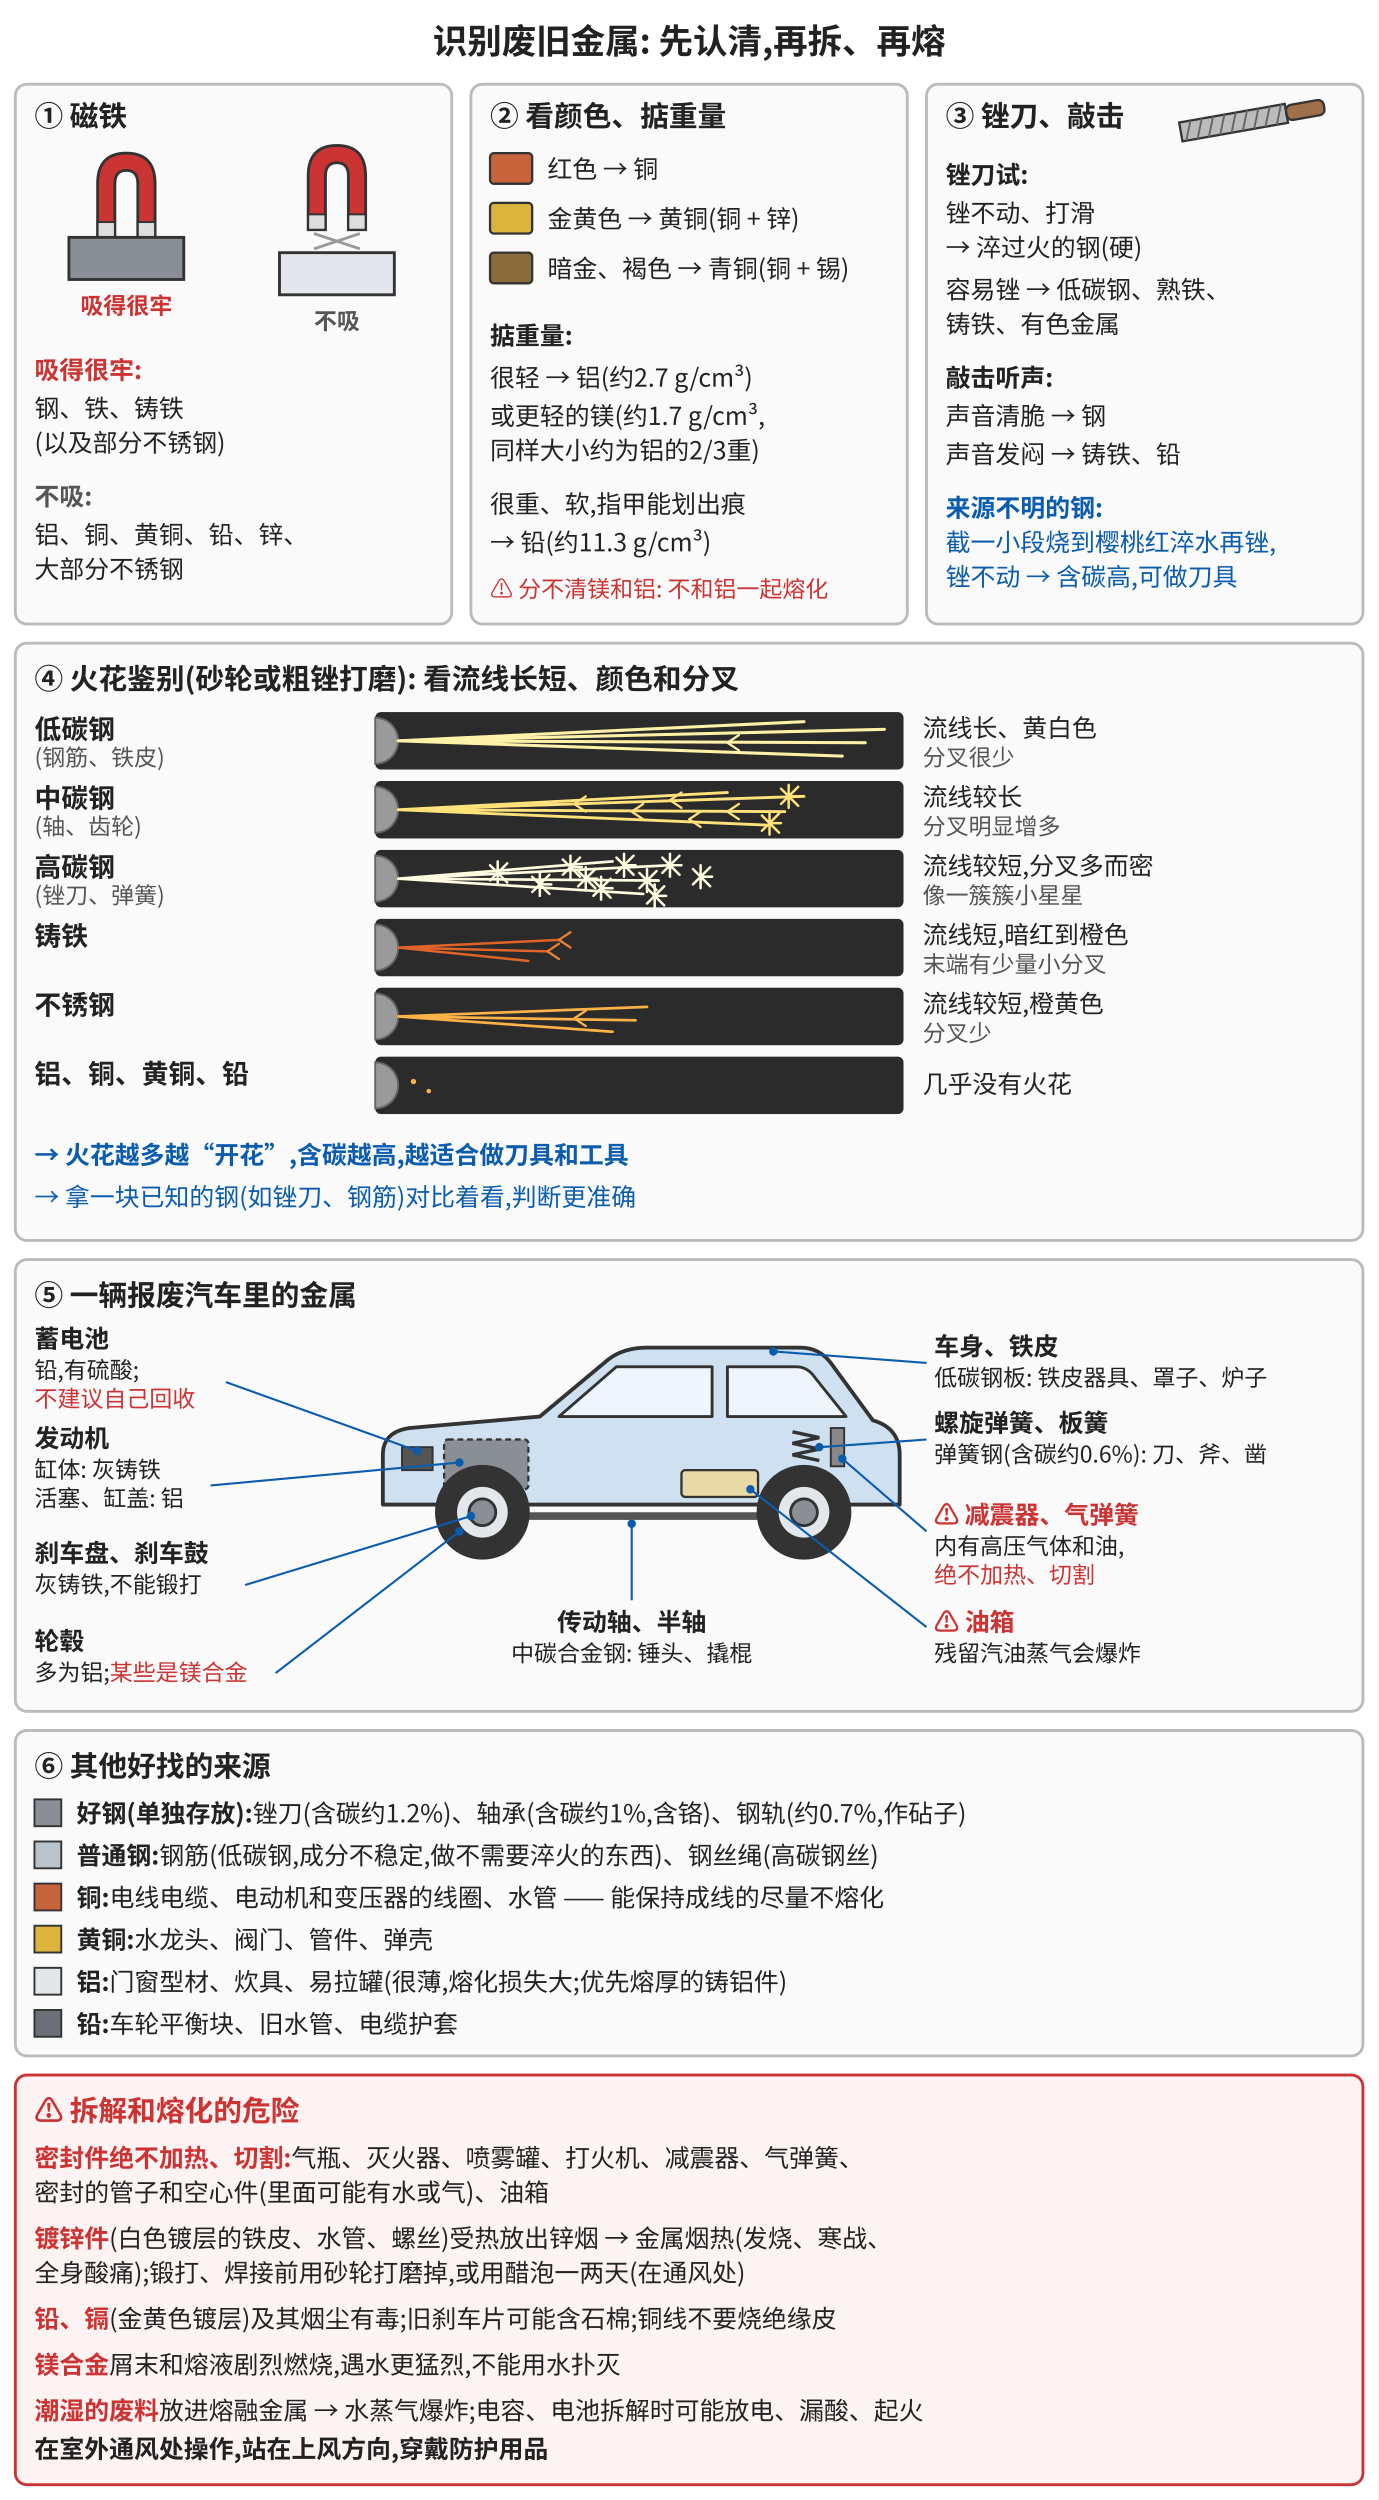
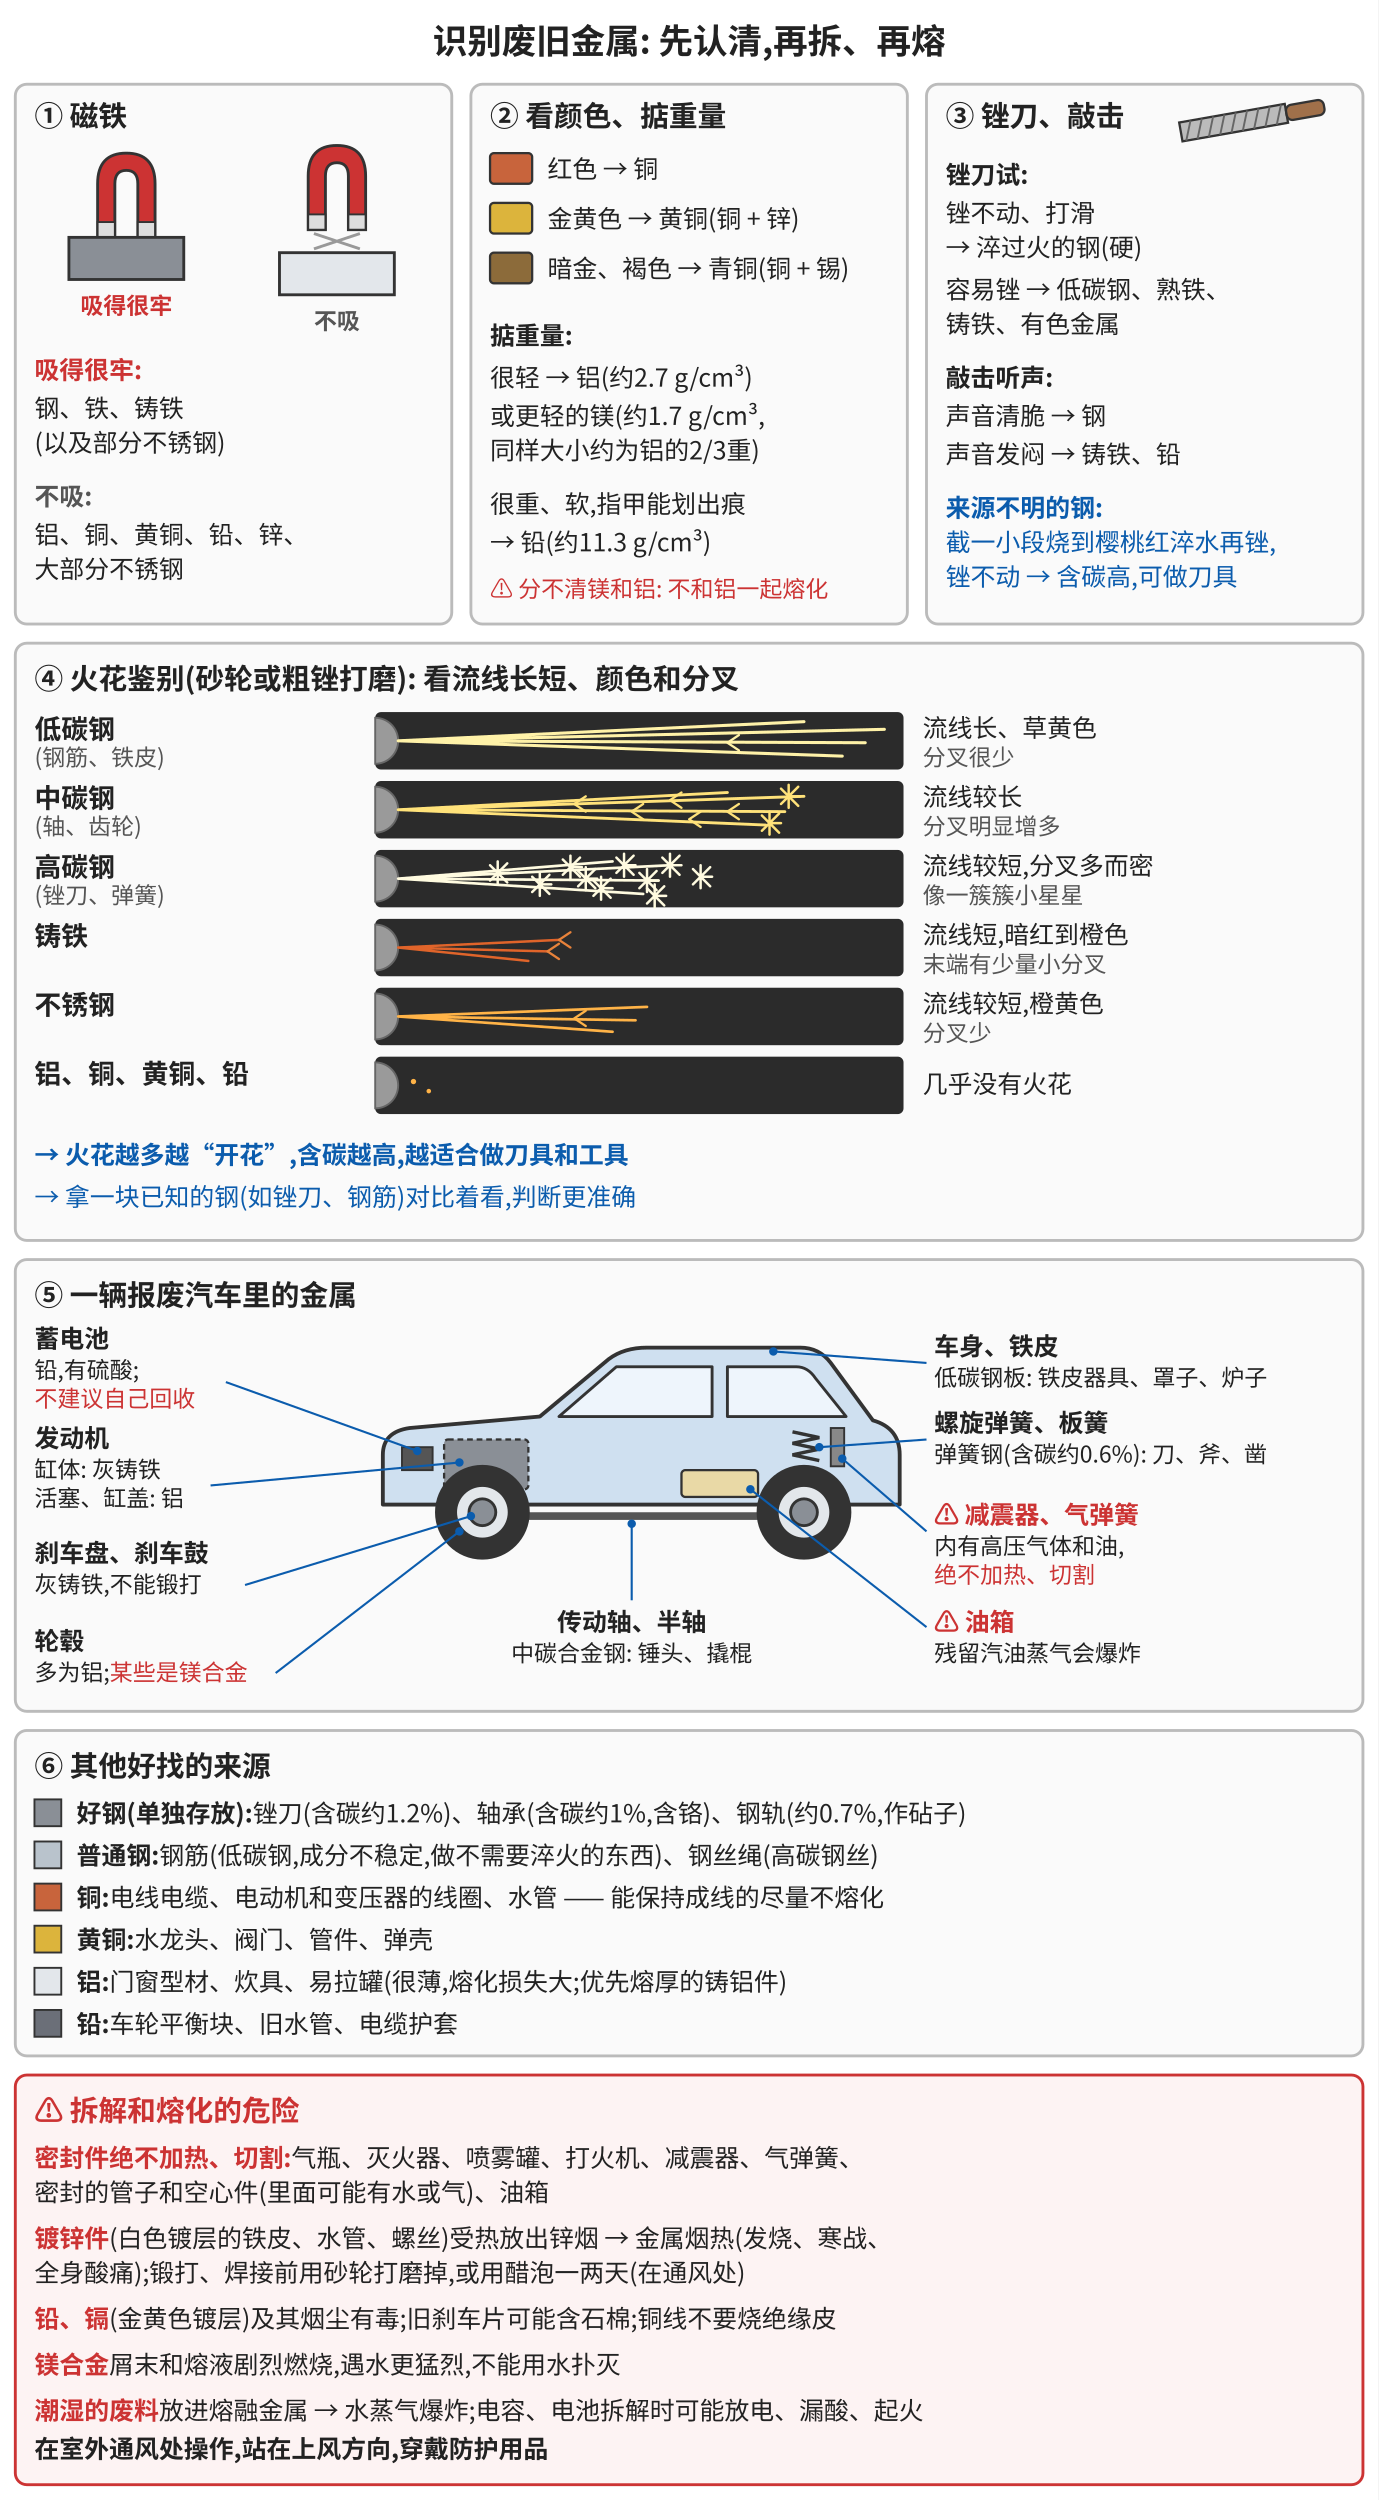
- <svg xmlns="http://www.w3.org/2000/svg" viewBox="0 0 720 1306" width="720" height="1306" role="img" aria-label="识别废旧金属。①磁铁: 吸得很牢的是钢、铁、铸铁(以及部分不锈钢);不吸的是铝、铜、黄铜、铅、锌、大部分不锈钢。②颜色: 红色是铜,金黄色是黄铜(铜加锌),暗金、褐色是青铜(铜加锡);掂重量: 很轻是铝(约2.7 g/cm³)或更轻的镁(约1.7 g/cm³),很重、软、指甲能划出痕是铅(约11.3 g/cm³)。③锉刀: 锉不动、打滑是淬过火的钢,容易锉是低碳钢、熟铁、铸铁、有色金属;敲击声音清脆是钢,发闷是铸铁、铅;来源不明的钢截一小段加热到樱桃红淬水,锉不动说明含碳量高,可做刀具,能锉动是低碳钢。④火花鉴别(砂轮或粗锉打磨): 低碳钢(钢筋、铁皮)流线长、黄白色,分叉很少;中碳钢(轴、齿轮)流线较长,分叉明显增多;高碳钢(锉刀、弹簧)流线较短,分叉多而密,像一簇簇小星星;铸铁流线短,暗红到橙色,末端有少量小分叉;不锈钢流线较短,橙黄色,分叉少;铝、铜、黄铜、铅几乎没有火花;火花越开花含碳越高,拿已知的钢对比着看。⑤汽车里的金属: 蓄电池是铅,有硫酸,不建议自己回收;发动机缸体是灰铸铁,活塞、缸盖是铝;刹车盘、刹车鼓是灰铸铁,不能锻打;轮毂多为铝,某些是镁合金;车身是低碳钢板;板簧、螺旋弹簧是弹簧钢(含碳约0.6%),做刀、斧、凿;减震器、气弹簧内有高压气体和油,绝不加热或切割;油箱残留汽油蒸气会爆炸;传动轴、半轴是中碳合金钢,做锤头、撬棍。⑥其他来源: 锉刀(含碳约1.2%)、轴承(含碳约1%,含铬)、钢轨(含碳约0.7%,截一段作砧子)是好钢;钢筋是低碳钢,钢丝绳是高碳钢丝;铜来自电线电缆、电动机和变压器线圈、水管;黄铜来自水龙头、阀门、管件、弹壳;铝来自门窗型材、炊具、易拉罐;铅来自车轮平衡块、旧水管、电缆护套。危险: 气瓶、灭火器、喷雾罐、打火机、减震器、气弹簧、密封管子和空心件、油箱绝不加热或切割;镀锌件受热放出锌烟引起金属烟热,先用砂轮打磨掉或用醋泡一两天;铅、镉有毒,旧刹车片可能含石棉;镁合金燃烧遇水更猛,不能用水扑灭;潮湿废料放进熔融金属会水蒸气爆炸;电容、蓄电池、锂电池可能放电、漏酸、起火;铜线不要烧绝缘皮;在室外通风处、站在上风方向操作" font-family="'Noto Sans CJK SC','PingFang SC','Microsoft YaHei',sans-serif">
+ <svg xmlns="http://www.w3.org/2000/svg" viewBox="0 0 720 1306" width="720" height="1306" role="img" aria-label="识别废旧金属。①磁铁: 吸得很牢的是钢、铁、铸铁(以及部分不锈钢);不吸的是铝、铜、黄铜、铅、锌、大部分不锈钢。②颜色: 红色是铜,金黄色是黄铜(铜加锌),暗金、褐色是青铜(铜加锡);掂重量: 很轻是铝(约2.7 g/cm³)或更轻的镁(约1.7 g/cm³),很重、软、指甲能划出痕是铅(约11.3 g/cm³)。③锉刀: 锉不动、打滑是淬过火的钢,容易锉是低碳钢、熟铁、铸铁、有色金属;敲击声音清脆是钢,发闷是铸铁、铅;来源不明的钢截一小段加热到樱桃红淬水,锉不动说明含碳量高,可做刀具,能锉动是低碳钢。④火花鉴别(砂轮或粗锉打磨): 低碳钢(钢筋、铁皮)流线长、草黄色,分叉很少;中碳钢(轴、齿轮)流线较长,分叉明显增多;高碳钢(锉刀、弹簧)流线较短,分叉多而密,像一簇簇小星星;铸铁流线短,暗红到橙色,末端有少量小分叉;不锈钢流线较短,橙黄色,分叉少;铝、铜、黄铜、铅几乎没有火花;火花越开花含碳越高,拿已知的钢对比着看。⑤汽车里的金属: 蓄电池是铅,有硫酸,不建议自己回收;发动机缸体是灰铸铁,活塞、缸盖是铝;刹车盘、刹车鼓是灰铸铁,不能锻打;轮毂多为铝,某些是镁合金;车身是低碳钢板;板簧、螺旋弹簧是弹簧钢(含碳约0.6%),做刀、斧、凿;减震器、气弹簧内有高压气体和油,绝不加热或切割;油箱残留汽油蒸气会爆炸;传动轴、半轴是中碳合金钢,做锤头、撬棍。⑥其他来源: 锉刀(含碳约1.2%)、轴承(含碳约1%,含铬)、钢轨(含碳约0.7%,截一段作砧子)是好钢;钢筋是低碳钢,钢丝绳是高碳钢丝;铜来自电线电缆、电动机和变压器线圈、水管;黄铜来自水龙头、阀门、管件、弹壳;铝来自门窗型材、炊具、易拉罐;铅来自车轮平衡块、旧水管、电缆护套。危险: 气瓶、灭火器、喷雾罐、打火机、减震器、气弹簧、密封管子和空心件、油箱绝不加热或切割;镀锌件受热放出锌烟引起金属烟热,先用砂轮打磨掉或用醋泡一两天;铅、镉有毒,旧刹车片可能含石棉;镁合金燃烧遇水更猛,不能用水扑灭;潮湿废料放进熔融金属会水蒸气爆炸;电容、蓄电池、锂电池可能放电、漏酸、起火;铜线不要烧绝缘皮;在室外通风处、站在上风方向操作" font-family="'Noto Sans CJK SC','PingFang SC','Microsoft YaHei',sans-serif">
  <rect width="100%" height="100%" fill="#fff" />
  <defs>
    <g id="mag">
      <path d="M-15,40 V12 Q-15,-4 0,-4 Q15,-4 15,12 V40 H6 V12 Q6,5 0,5 Q-6,5 -6,12 V40 Z" fill="#c33" stroke="#333" stroke-width="1.5" />
      <rect x="-15" y="32" width="9" height="8" fill="#ddd" stroke="#333" stroke-width="1" />
      <rect x="6" y="32" width="9" height="8" fill="#ddd" stroke="#333" stroke-width="1" />
    </g>
    <g id="star" stroke-width="1.3" stroke-linecap="round">
      <path d="M0,0 L5,-5 M0,0 L6,0 M0,0 L5,5 M0,0 L0,-6 M0,0 L0,6 M0,0 L-4,-4 M0,0 L-4,4" />
    </g>
    <g id="fork" stroke-width="1.2" stroke-linecap="round">
      <path d="M0,0 L6,-4 M0,0 L6,4" />
    </g>
  </defs>
  <g fill="#222">
    <text x="360" y="28" font-size="18" font-weight="bold" text-anchor="middle">识别废旧金属: 先认清,再拆、再熔</text>
    <rect x="8" y="44" width="228" height="282" rx="6" fill="#fafafa" stroke="#bbb" stroke-width="1.5" />
    <text x="18" y="66" font-size="15" font-weight="bold">① 磁铁</text>
    <use href="#mag" x="66" y="84" />
    <rect x="36" y="124" width="60" height="22" fill="#8a8f96" stroke="#333" stroke-width="1.5" />
    <text x="66" y="164" font-size="12" text-anchor="middle" fill="#c33" font-weight="bold">吸得很牢</text>
    <use href="#mag" x="176" y="80" />
    <rect x="146" y="132" width="60" height="22" fill="#e3e7eb" stroke="#333" stroke-width="1.5" />
    <path d="M164,122 L188,130 M188,122 L164,130" stroke="#999" stroke-width="1.5" />
    <text x="176" y="172" font-size="12" text-anchor="middle" fill="#555" font-weight="bold">不吸</text>
    <g font-size="13">
      <text x="18" y="198" font-weight="bold" fill="#c33">吸得很牢:</text>
      <text x="18" y="218">钢、铁、铸铁</text>
      <text x="18" y="236">(以及部分不锈钢)</text>
      <text x="18" y="264" font-weight="bold" fill="#555">不吸:</text>
      <text x="18" y="284">铝、铜、黄铜、铅、锌、</text>
      <text x="18" y="302">大部分不锈钢</text>
    </g>
    <rect x="246" y="44" width="228" height="282" rx="6" fill="#fafafa" stroke="#bbb" stroke-width="1.5" />
    <text x="256" y="66" font-size="15" font-weight="bold">② 看颜色、掂重量</text>
    <g stroke="#333" stroke-width="1.2">
      <rect x="256" y="80" width="22" height="16" rx="2" fill="#c8643c" />
      <rect x="256" y="106" width="22" height="16" rx="2" fill="#dcb43c" />
      <rect x="256" y="132" width="22" height="16" rx="2" fill="#8c6b3a" />
    </g>
    <g font-size="13">
      <text x="286" y="93">红色 → 铜</text>
      <text x="286" y="119">金黄色 → 黄铜(铜 + 锌)</text>
      <text x="286" y="145">暗金、褐色 → 青铜(铜 + 锡)</text>
      <text x="256" y="180" font-weight="bold">掂重量:</text>
      <text x="256" y="202">很轻 → 铝(约2.7 g/cm³)</text>
      <text x="256" y="222">或更轻的镁(约1.7 g/cm³,</text>
      <text x="256" y="240">同样大小约为铝的2/3重)</text>
      <text x="256" y="268">很重、软,指甲能划出痕</text>
      <text x="256" y="288">→ 铅(约11.3 g/cm³)</text>
    </g>
    <text x="256" y="312" font-size="12" fill="#c33">⚠ 分不清镁和铝: 不和铝一起熔化</text>
    <rect x="484" y="44" width="228" height="282" rx="6" fill="#fafafa" stroke="#bbb" stroke-width="1.5" />
    <text x="494" y="66" font-size="15" font-weight="bold">③ 锉刀、敲击</text>
    <g transform="translate(616,64) rotate(-10)">
      <rect x="0" y="0" width="56" height="10" fill="#bbb" stroke="#333" stroke-width="1.2" />
      <path d="M6,0 L2,10 M12,0 L8,10 M18,0 L14,10 M24,0 L20,10 M30,0 L26,10 M36,0 L32,10 M42,0 L38,10 M48,0 L44,10 M54,0 L50,10" stroke="#666" stroke-width="1" />
      <rect x="56" y="1" width="20" height="8" rx="3" fill="#a0704a" stroke="#333" stroke-width="1.2" />
    </g>
    <g font-size="13">
      <text x="494" y="96" font-weight="bold">锉刀试:</text>
      <text x="494" y="116">锉不动、打滑</text>
      <text x="494" y="134">→ 淬过火的钢(硬)</text>
      <text x="494" y="156">容易锉 → 低碳钢、熟铁、</text>
      <text x="494" y="174">铸铁、有色金属</text>
      <text x="494" y="202" font-weight="bold">敲击听声:</text>
      <text x="494" y="222">声音清脆 → 钢</text>
      <text x="494" y="242">声音发闷 → 铸铁、铅</text>
      <text x="494" y="270" font-weight="bold" fill="#0b5cad">来源不明的钢:</text>
      <text x="494" y="288" fill="#0b5cad">截一小段烧到樱桃红淬水再锉,</text>
      <text x="494" y="306" fill="#0b5cad">锉不动 → 含碳高,可做刀具</text>
    </g>
    <rect x="8" y="336" width="704" height="312" rx="6" fill="#fafafa" stroke="#bbb" stroke-width="1.5" />
    <text x="18" y="360" font-size="15" font-weight="bold">④ 火花鉴别(砂轮或粗锉打磨): 看流线长短、颜色和分叉</text>
    <g stroke="none">
      <rect x="196" y="372" width="276" height="30" rx="3" fill="#2b2b2b" />
      <rect x="196" y="408" width="276" height="30" rx="3" fill="#2b2b2b" />
      <rect x="196" y="444" width="276" height="30" rx="3" fill="#2b2b2b" />
      <rect x="196" y="480" width="276" height="30" rx="3" fill="#2b2b2b" />
      <rect x="196" y="516" width="276" height="30" rx="3" fill="#2b2b2b" />
      <rect x="196" y="552" width="276" height="30" rx="3" fill="#2b2b2b" />
    </g>
    <g fill="#9a9a9a" stroke="#666" stroke-width="1">
      <path d="M196,375 A12,12 0 0 1 196,399 Z" />
      <path d="M196,411 A12,12 0 0 1 196,435 Z" />
      <path d="M196,447 A12,12 0 0 1 196,471 Z" />
      <path d="M196,483 A12,12 0 0 1 196,507 Z" />
      <path d="M196,519 A12,12 0 0 1 196,543 Z" />
      <path d="M196,555 A12,12 0 0 1 196,579 Z" />
    </g>
    <g stroke="#fff2a8" stroke-width="1.6" stroke-linecap="round" fill="none">
      <path d="M208,387 L462,381 M208,387 L452,388 M208,387 L440,395 M208,387 L420,377" />
    </g>
    <use href="#fork" x="380" y="388" stroke="#fff2a8" />
    <g stroke="#ffe27a" stroke-width="1.5" stroke-linecap="round" fill="none">
      <path d="M208,423 L420,416 M208,423 L410,424 M208,423 L400,431 M208,423 L380,414" />
    </g>
    <g stroke="#ffe27a">
      <use href="#fork" x="300" y="420" />
      <use href="#fork" x="350" y="418" />
      <use href="#fork" x="330" y="424" />
      <use href="#fork" x="380" y="424" />
      <use href="#fork" x="360" y="428" />
      <use href="#star" x="412" y="416" />
      <use href="#star" x="402" y="430" />
    </g>
    <g stroke="#fffbe0" stroke-width="1.4" stroke-linecap="round" fill="none">
      <path d="M208,459 L350,452 M208,459 L344,460 M208,459 L336,467 M208,459 L320,450" />
    </g>
    <g stroke="#fffbe0">
      <use href="#star" x="260" y="456" />
      <use href="#star" x="282" y="462" />
      <use href="#star" x="298" y="453" />
      <use href="#star" x="314" y="464" />
      <use href="#star" x="326" y="452" />
      <use href="#star" x="338" y="460" />
      <use href="#star" x="350" y="452" />
      <use href="#star" x="342" y="468" />
      <use href="#star" x="366" y="458" />
      <use href="#star" x="306" y="459" />
    </g>
    <g stroke="#e0642a" stroke-width="1.3" stroke-linecap="round" fill="none">
      <path d="M208,495 L292,491 M208,495 L286,497 M208,495 L276,502" />
    </g>
    <g stroke="#e8823a">
      <use href="#fork" x="292" y="491" />
      <use href="#fork" x="286" y="497" />
    </g>
    <g stroke="#ffb347" stroke-width="1.4" stroke-linecap="round" fill="none">
      <path d="M208,531 L338,526 M208,531 L332,533 M208,531 L320,539" />
    </g>
    <use href="#fork" x="300" y="532" stroke="#ffb347" />
    <g fill="#ffb347">
      <circle cx="216" cy="565" r="1.4" />
      <circle cx="224" cy="570" r="1.2" />
    </g>
    <g font-size="14" font-weight="bold">
      <text x="18" y="386">低碳钢</text>
      <text x="18" y="422">中碳钢</text>
      <text x="18" y="458">高碳钢</text>
      <text x="18" y="494">铸铁</text>
      <text x="18" y="530">不锈钢</text>
      <text x="18" y="566">铝、铜、黄铜、铅</text>
    </g>
    <g font-size="12" fill="#555">
      <text x="18" y="400">(钢筋、铁皮)</text>
      <text x="18" y="436">(轴、齿轮)</text>
      <text x="18" y="472">(锉刀、弹簧)</text>
    </g>
    <g font-size="13">
-       <text x="482" y="385">流线长、黄白色</text>
+       <text x="482" y="385">流线长、草黄色</text>
      <text x="482" y="400" fill="#555" font-size="12">分叉很少</text>
      <text x="482" y="421">流线较长</text>
      <text x="482" y="436" fill="#555" font-size="12">分叉明显增多</text>
      <text x="482" y="457">流线较短,分叉多而密</text>
      <text x="482" y="472" fill="#555" font-size="12">像一簇簇小星星</text>
      <text x="482" y="493">流线短,暗红到橙色</text>
      <text x="482" y="508" fill="#555" font-size="12">末端有少量小分叉</text>
      <text x="482" y="529">流线较短,橙黄色</text>
      <text x="482" y="544" fill="#555" font-size="12">分叉少</text>
      <text x="482" y="571">几乎没有火花</text>
    </g>
    <g font-size="13">
      <text x="18" y="608" fill="#0b5cad" font-weight="bold">→ 火花越多越“开花”,含碳越高,越适合做刀具和工具</text>
      <text x="18" y="630" fill="#0b5cad">→ 拿一块已知的钢(如锉刀、钢筋)对比着看,判断更准确</text>
    </g>
    <rect x="8" y="658" width="704" height="236" rx="6" fill="#fafafa" stroke="#bbb" stroke-width="1.5" />
    <text x="18" y="682" font-size="15" font-weight="bold">⑤ 一辆报废汽车里的金属</text>
    <path d="M200,786 V760 Q200,748 214,746 L282,740 L318,710 Q326,704 338,704 L418,704 Q428,704 434,712 L456,742 Q470,746 470,760 V786 Z" fill="#cfe0f0" stroke="#333" stroke-width="2" stroke-linejoin="round" />
    <path d="M292,740 L322,714 H372 V740 Z M380,714 H416 Q422,714 426,720 L442,740 H380 Z" fill="#eef5fc" stroke="#333" stroke-width="1.5" stroke-linejoin="round" />
    <rect x="232" y="752" width="44" height="26" rx="2" fill="#8a8f96" stroke="#333" stroke-width="1.2" stroke-dasharray="3 2" />
    <rect x="210" y="756" width="16" height="12" fill="#555" stroke="#333" stroke-width="1" />
    <path d="M262,792 H410" stroke="#555" stroke-width="4" />
    <rect x="356" y="768" width="40" height="14" rx="2" fill="#e9d9a6" stroke="#333" stroke-width="1.2" />
    <path d="M414,748 L428,751 L414,754 L428,757 L414,760 L428,763" fill="none" stroke="#333" stroke-width="1.8" />
    <rect x="434" y="746" width="7" height="20" fill="#888" stroke="#333" stroke-width="1" />
    <g stroke="#333" stroke-width="1.5">
      <circle cx="252" cy="790" r="24" fill="#333" />
      <circle cx="252" cy="790" r="14" fill="#e3e7eb" />
      <circle cx="252" cy="790" r="7" fill="#8a8f96" />
      <circle cx="420" cy="790" r="24" fill="#333" />
      <circle cx="420" cy="790" r="14" fill="#e3e7eb" />
      <circle cx="420" cy="790" r="7" fill="#8a8f96" />
    </g>
    <g stroke="#0b5cad" stroke-width="1.1" fill="none">
      <path d="M118,722 L218,758" />
      <path d="M110,776 L240,764" />
      <path d="M128,828 L246,792" />
      <path d="M144,874 L240,800" />
      <path d="M484,712 L404,706" />
      <path d="M484,752 L428,756" />
      <path d="M484,800 L440,762" />
      <path d="M484,850 L392,778" />
      <path d="M330,836 L330,796" />
    </g>
    <g fill="#0b5cad">
      <circle cx="218" cy="758" r="2.2" />
      <circle cx="240" cy="764" r="2.2" />
      <circle cx="246" cy="792" r="2.2" />
      <circle cx="240" cy="800" r="2.2" />
      <circle cx="404" cy="706" r="2.2" />
      <circle cx="428" cy="756" r="2.2" />
      <circle cx="440" cy="762" r="2.2" />
      <circle cx="392" cy="778" r="2.2" />
      <circle cx="330" cy="796" r="2.2" />
    </g>
    <g font-size="13">
      <text x="18" y="704" font-weight="bold">蓄电池</text>
      <text x="18" y="720" font-size="12">铅,有硫酸;</text>
      <text x="18" y="735" font-size="12" fill="#c33">不建议自己回收</text>
      <text x="18" y="756" font-weight="bold">发动机</text>
      <text x="18" y="772" font-size="12">缸体: 灰铸铁</text>
      <text x="18" y="787" font-size="12">活塞、缸盖: 铝</text>
      <text x="18" y="816" font-weight="bold">刹车盘、刹车鼓</text>
      <text x="18" y="832" font-size="12">灰铸铁,不能锻打</text>
      <text x="18" y="862" font-weight="bold">轮毂</text>
      <text x="18" y="878" font-size="12">多为铝;<tspan fill="#c33">某些是镁合金</tspan>
      </text>
    </g>
    <g font-size="13">
      <text x="488" y="708" font-weight="bold">车身、铁皮</text>
      <text x="488" y="724" font-size="12">低碳钢板: 铁皮器具、罩子、炉子</text>
      <text x="488" y="748" font-weight="bold">螺旋弹簧、板簧</text>
      <text x="488" y="764" font-size="12">弹簧钢(含碳约0.6%): 刀、斧、凿</text>
      <text x="488" y="796" font-weight="bold" fill="#c33">⚠ 减震器、气弹簧</text>
      <text x="488" y="812" font-size="12">内有高压气体和油,</text>
      <text x="488" y="827" font-size="12" fill="#c33">绝不加热、切割</text>
      <text x="488" y="852" font-weight="bold" fill="#c33">⚠ 油箱</text>
      <text x="488" y="868" font-size="12">残留汽油蒸气会爆炸</text>
    </g>
    <g font-size="13" text-anchor="middle">
      <text x="330" y="852" font-weight="bold">传动轴、半轴</text>
      <text x="330" y="868" font-size="12">中碳合金钢: 锤头、撬棍</text>
    </g>
    <rect x="8" y="904" width="704" height="170" rx="6" fill="#fafafa" stroke="#bbb" stroke-width="1.5" />
    <text x="18" y="928" font-size="15" font-weight="bold">⑥ 其他好找的来源</text>
    <g stroke="#333" stroke-width="1">
      <rect x="18" y="940" width="14" height="14" fill="#8a8f96" />
      <rect x="18" y="962" width="14" height="14" fill="#b9c3cc" />
      <rect x="18" y="984" width="14" height="14" fill="#c8643c" />
      <rect x="18" y="1006" width="14" height="14" fill="#dcb43c" />
      <rect x="18" y="1028" width="14" height="14" fill="#e3e7eb" />
      <rect x="18" y="1050" width="14" height="14" fill="#6b6f78" />
    </g>
    <g font-size="13">
      <text x="40" y="952">
        <tspan font-weight="bold">好钢(单独存放): </tspan>锉刀(含碳约1.2%)、轴承(含碳约1%,含铬)、钢轨(约0.7%,作砧子)</text>
      <text x="40" y="974">
        <tspan font-weight="bold">普通钢: </tspan>钢筋(低碳钢,成分不稳定,做不需要淬火的东西)、钢丝绳(高碳钢丝)</text>
      <text x="40" y="996">
        <tspan font-weight="bold">铜: </tspan>电线电缆、电动机和变压器的线圈、水管 —— 能保持成线的尽量不熔化</text>
      <text x="40" y="1018">
        <tspan font-weight="bold">黄铜: </tspan>水龙头、阀门、管件、弹壳</text>
      <text x="40" y="1040">
        <tspan font-weight="bold">铝: </tspan>门窗型材、炊具、易拉罐(很薄,熔化损失大;优先熔厚的铸铝件)</text>
      <text x="40" y="1062">
        <tspan font-weight="bold">铅: </tspan>车轮平衡块、旧水管、电缆护套</text>
    </g>
    <rect x="8" y="1084" width="704" height="214" rx="6" fill="#fdf3f3" stroke="#c33" stroke-width="1.5" />
    <text x="18" y="1108" font-size="15" font-weight="bold" fill="#c33">⚠ 拆解和熔化的危险</text>
    <g font-size="13">
      <text x="18" y="1132">
        <tspan font-weight="bold" fill="#c33">密封件绝不加热、切割: </tspan>气瓶、灭火器、喷雾罐、打火机、减震器、气弹簧、</text>
      <text x="18" y="1150">密封的管子和空心件(里面可能有水或气)、油箱</text>
      <text x="18" y="1174">
        <tspan font-weight="bold" fill="#c33">镀锌件</tspan>(白色镀层的铁皮、水管、螺丝)受热放出锌烟 → 金属烟热(发烧、寒战、</text>
      <text x="18" y="1192">全身酸痛);锻打、焊接前用砂轮打磨掉,或用醋泡一两天(在通风处)</text>
      <text x="18" y="1216">
        <tspan font-weight="bold" fill="#c33">铅、镉</tspan>(金黄色镀层)及其烟尘有毒;旧刹车片可能含石棉;铜线不要烧绝缘皮</text>
      <text x="18" y="1240">
        <tspan font-weight="bold" fill="#c33">镁合金</tspan>屑末和熔液剧烈燃烧,遇水更猛烈,不能用水扑灭</text>
      <text x="18" y="1264">
        <tspan font-weight="bold" fill="#c33">潮湿的废料</tspan>放进熔融金属 → 水蒸气爆炸;电容、电池拆解时可能放电、漏酸、起火</text>
      <text x="18" y="1284" font-weight="bold">在室外通风处操作,站在上风方向,穿戴防护用品</text>
    </g>
  </g>
</svg>
